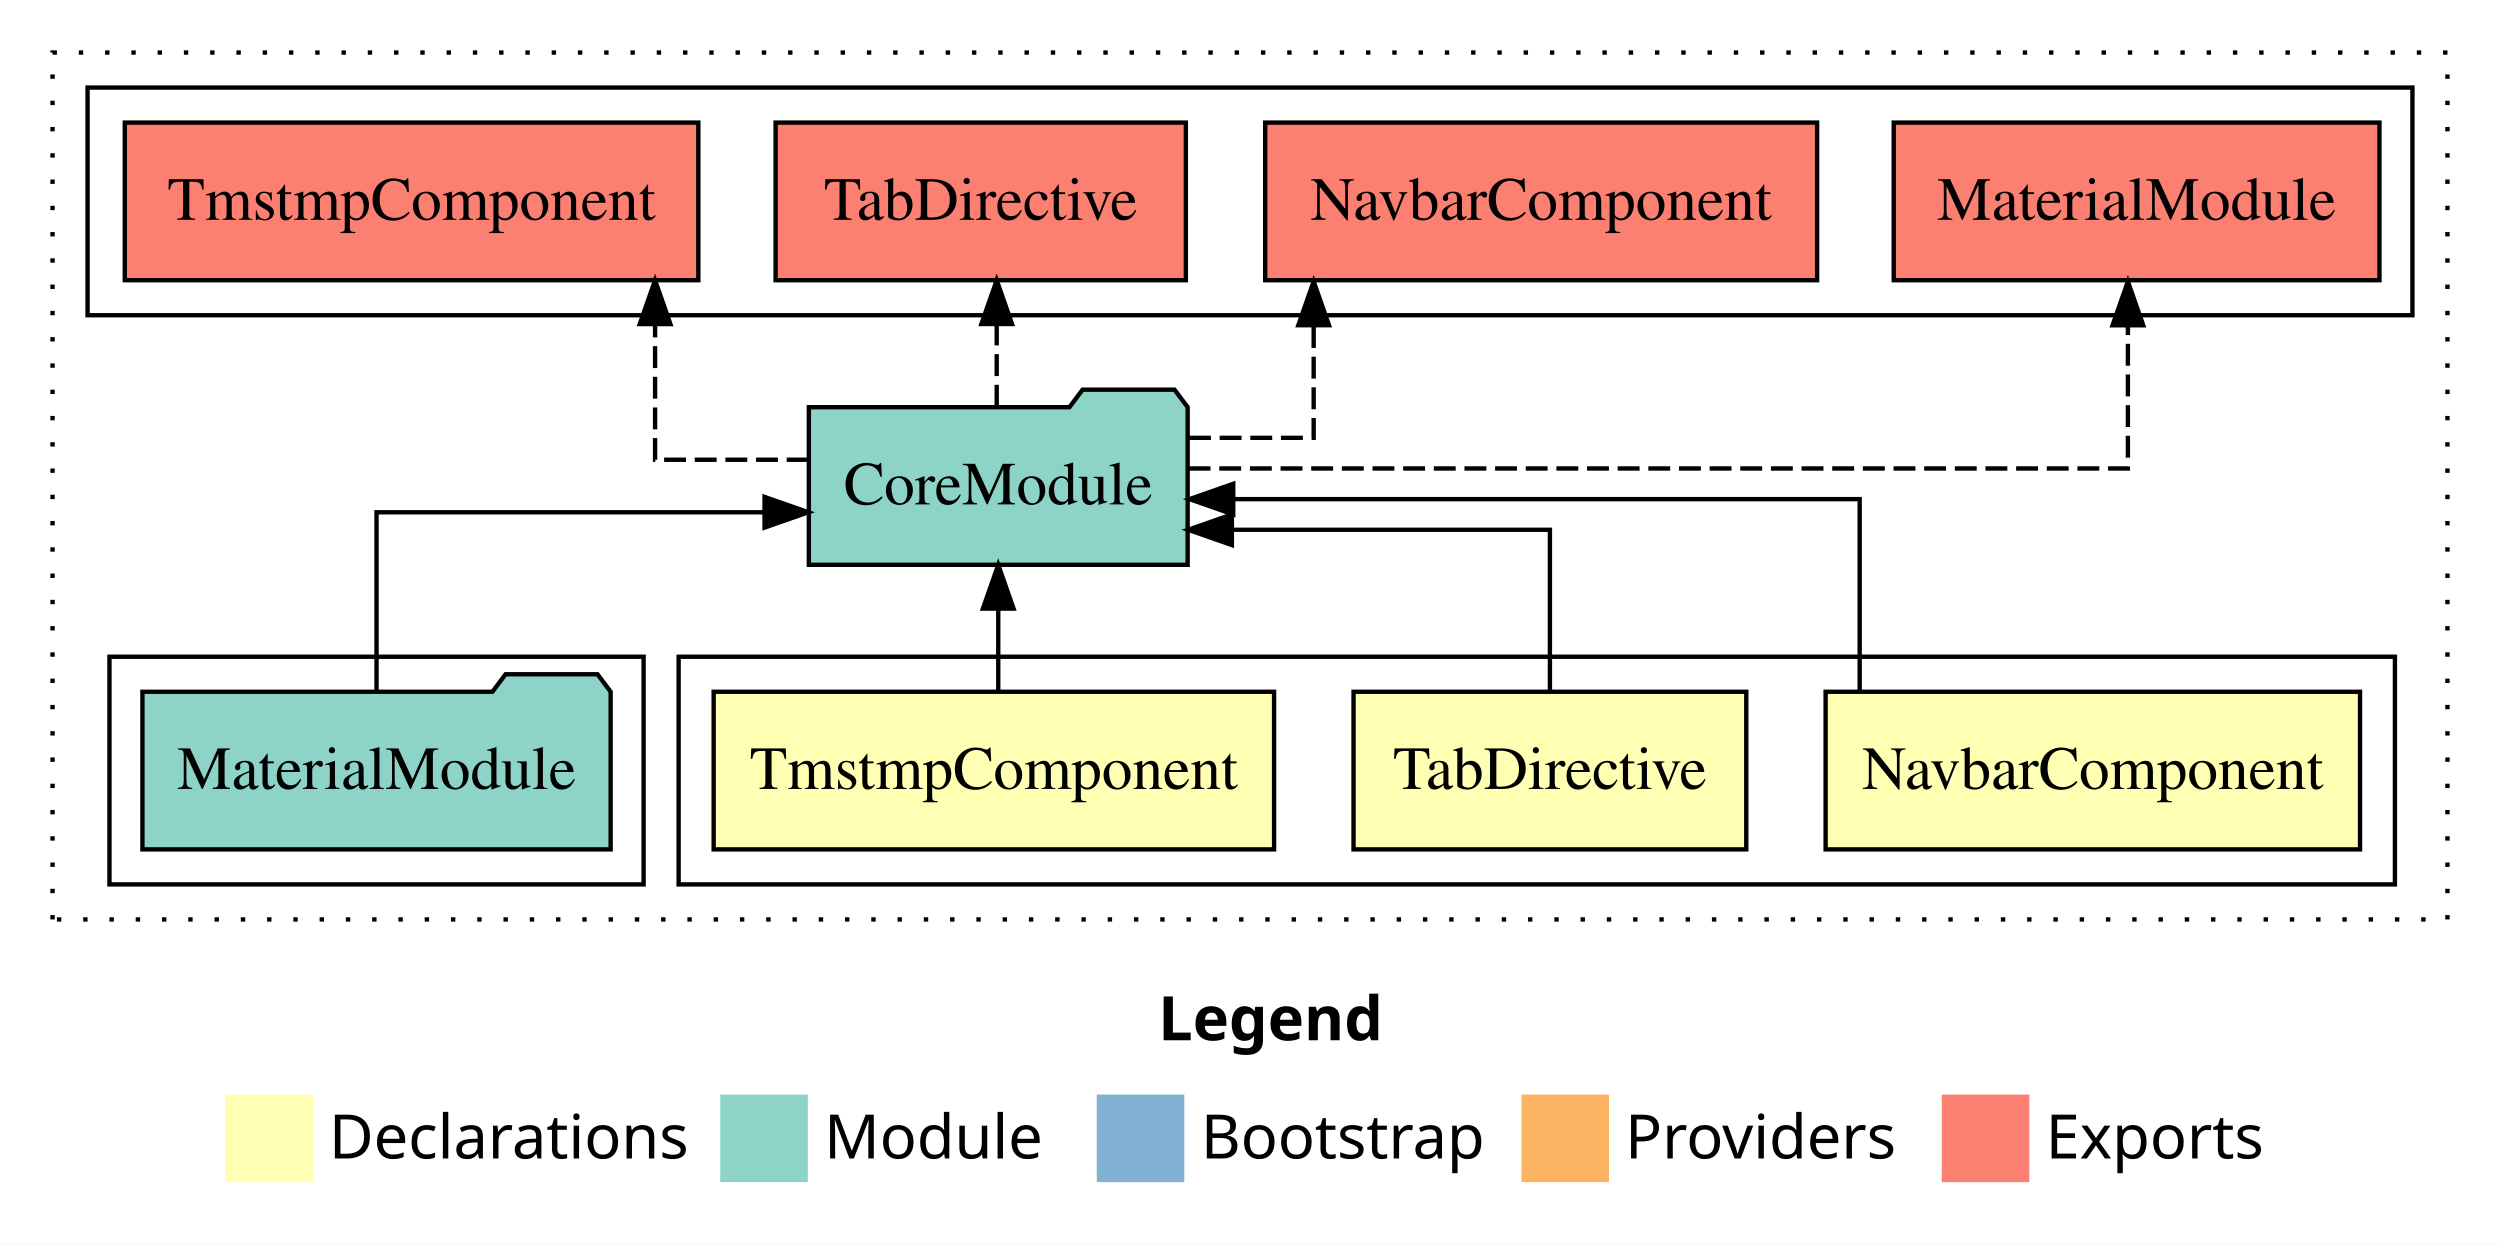
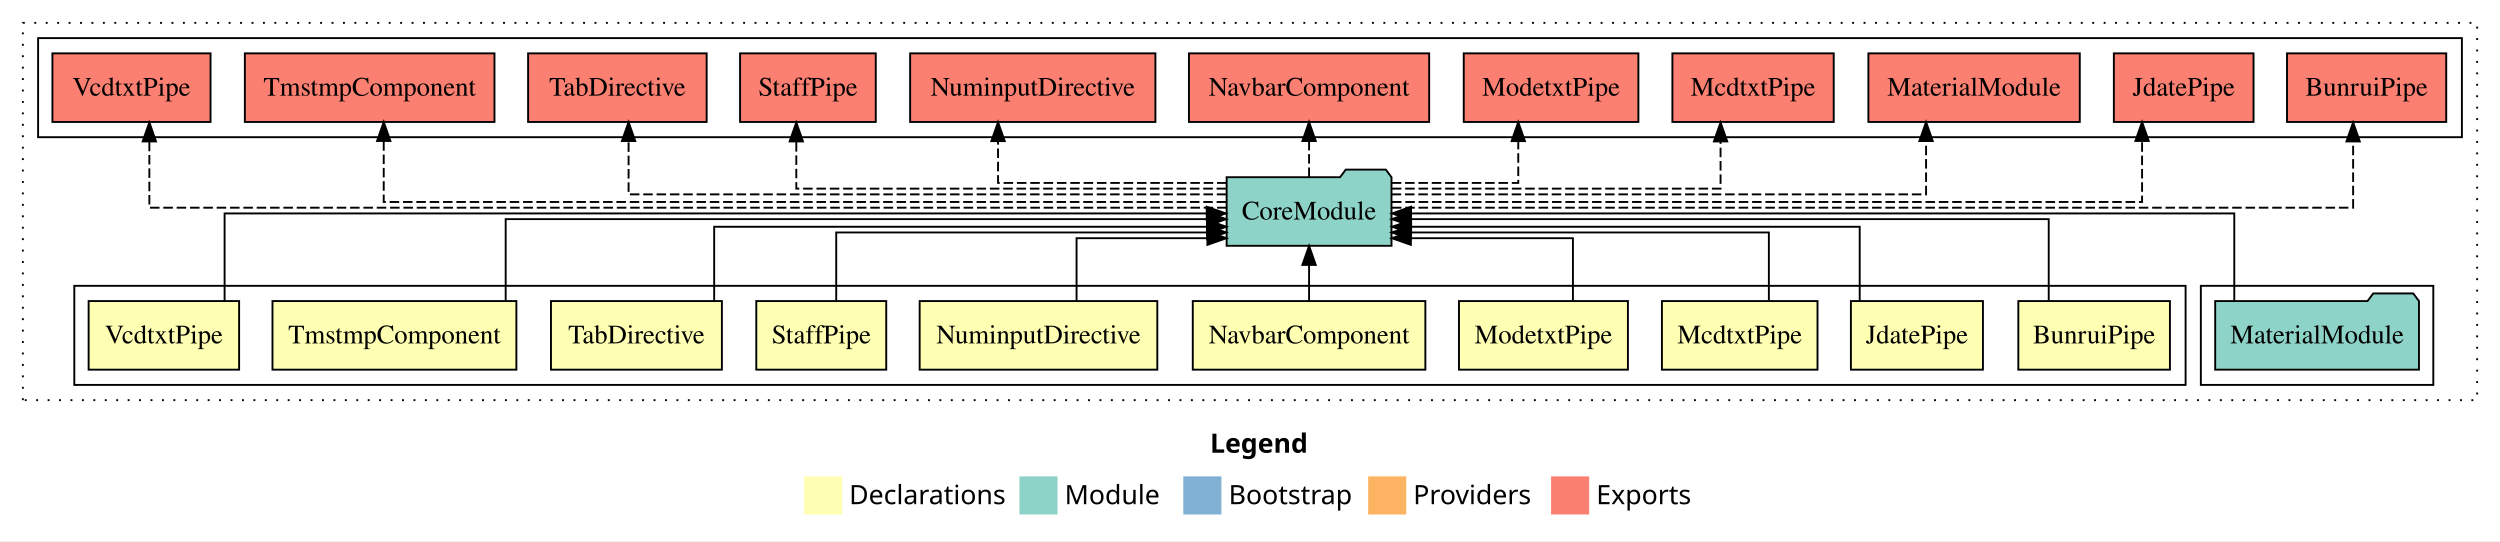
- <svg xmlns="http://www.w3.org/2000/svg" width="571pt" height="284pt" viewBox="0.00 0.00 571.00 284.00">
+ <svg xmlns="http://www.w3.org/2000/svg" width="1312pt" height="284pt" viewBox="0.00 0.00 1312.00 284.00">
  <g id="graph0" class="graph" transform="scale(1 1) rotate(0) translate(4 280)">
-     <polygon fill="white" stroke="transparent" points="-4,4 -4,-280 567,-280 567,4 -4,4" />
-     <text text-anchor="start" x="260.51" y="-42.4" font-family="sans-serif" font-weight="bold" font-size="14.00">Legend</text>
-     <polygon fill="#ffffb3" stroke="transparent" points="47.5,-10 47.5,-30 67.5,-30 67.5,-10 47.5,-10" />
-     <text text-anchor="start" x="71.13" y="-15.4" font-family="sans-serif" font-size="14.00">  Declarations</text>
-     <polygon fill="#8dd3c7" stroke="transparent" points="160.5,-10 160.5,-30 180.5,-30 180.5,-10 160.5,-10" />
-     <text text-anchor="start" x="184.23" y="-15.4" font-family="sans-serif" font-size="14.00">  Module</text>
-     <polygon fill="#80b1d3" stroke="transparent" points="246.5,-10 246.5,-30 266.5,-30 266.5,-10 246.5,-10" />
-     <text text-anchor="start" x="270.28" y="-15.4" font-family="sans-serif" font-size="14.00">  Bootstrap</text>
-     <polygon fill="#fdb462" stroke="transparent" points="343.5,-10 343.5,-30 363.5,-30 363.5,-10 343.5,-10" />
-     <text text-anchor="start" x="367.17" y="-15.4" font-family="sans-serif" font-size="14.00">  Providers</text>
-     <polygon fill="#fb8072" stroke="transparent" points="439.5,-10 439.5,-30 459.5,-30 459.5,-10 439.5,-10" />
-     <text text-anchor="start" x="463.23" y="-15.4" font-family="sans-serif" font-size="14.00">  Exports</text>
+     <polygon fill="white" stroke="transparent" points="-4,4 -4,-280 1308,-280 1308,4 -4,4" />
+     <text text-anchor="start" x="631.01" y="-42.4" font-family="sans-serif" font-weight="bold" font-size="14.00">Legend</text>
+     <polygon fill="#ffffb3" stroke="transparent" points="418,-10 418,-30 438,-30 438,-10 418,-10" />
+     <text text-anchor="start" x="441.63" y="-15.4" font-family="sans-serif" font-size="14.00">  Declarations</text>
+     <polygon fill="#8dd3c7" stroke="transparent" points="531,-10 531,-30 551,-30 551,-10 531,-10" />
+     <text text-anchor="start" x="554.73" y="-15.4" font-family="sans-serif" font-size="14.00">  Module</text>
+     <polygon fill="#80b1d3" stroke="transparent" points="617,-10 617,-30 637,-30 637,-10 617,-10" />
+     <text text-anchor="start" x="640.78" y="-15.4" font-family="sans-serif" font-size="14.00">  Bootstrap</text>
+     <polygon fill="#fdb462" stroke="transparent" points="714,-10 714,-30 734,-30 734,-10 714,-10" />
+     <text text-anchor="start" x="737.67" y="-15.4" font-family="sans-serif" font-size="14.00">  Providers</text>
+     <polygon fill="#fb8072" stroke="transparent" points="810,-10 810,-30 830,-30 830,-10 810,-10" />
+     <text text-anchor="start" x="833.73" y="-15.4" font-family="sans-serif" font-size="14.00">  Exports</text>
    <g id="clust1" class="cluster">
-       <polygon fill="none" stroke="black" stroke-dasharray="1,5" points="8,-70 8,-268 555,-268 555,-70 8,-70" />
+       <polygon fill="none" stroke="black" stroke-dasharray="1,5" points="8,-70 8,-268 1296,-268 1296,-70 8,-70" />
+     </g>
+     <g id="clust14" class="cluster">
+       <polygon fill="none" stroke="black" points="16,-208 16,-260 1288,-260 1288,-208 16,-208" />
+     </g>
+     <g id="clust13" class="cluster">
+       <polygon fill="none" stroke="black" points="1151,-78 1151,-130 1273,-130 1273,-78 1151,-78" />
    </g>
    <g id="clust2" class="cluster">
-       <polygon fill="none" stroke="black" points="151,-78 151,-130 543,-130 543,-78 151,-78" />
-     </g>
-     <g id="clust7" class="cluster">
-       <polygon fill="none" stroke="black" points="16,-208 16,-260 547,-260 547,-208 16,-208" />
-     </g>
-     <g id="clust6" class="cluster">
-       <polygon fill="none" stroke="black" points="21,-78 21,-130 143,-130 143,-78 21,-78" />
+       <polygon fill="none" stroke="black" points="35,-78 35,-130 1143,-130 1143,-78 35,-78" />
    </g>
    <g id="node1" class="node">
-       <polygon fill="#ffffb3" stroke="black" points="535.03,-122 412.97,-122 412.97,-86 535.03,-86 535.03,-122" />
-       <text text-anchor="middle" x="474" y="-99.8" font-family="Times,serif" font-size="14.00">NavbarComponent</text>
+       <polygon fill="#ffffb3" stroke="black" points="1134.78,-122 1055.22,-122 1055.22,-86 1134.78,-86 1134.78,-122" />
+       <text text-anchor="middle" x="1095" y="-99.8" font-family="Times,serif" font-size="14.00">BunruiPipe</text>
+     </g>
+     <g id="node11" class="node">
+       <polygon fill="#8dd3c7" stroke="black" points="726.26,-187 723.26,-191 702.26,-191 699.26,-187 639.74,-187 639.74,-151 726.26,-151 726.26,-187" />
+       <text text-anchor="middle" x="683" y="-164.8" font-family="Times,serif" font-size="14.00">CoreModule</text>
+     </g>
+     <g id="edge1" class="edge">
+       <path fill="none" stroke="black" d="M1071.17,-122.3C1071.17,-140.27 1071.17,-165 1071.17,-165 1071.17,-165 736.4,-165 736.4,-165" />
+       <polygon fill="black" stroke="black" points="736.4,-161.5 726.4,-165 736.4,-168.5 736.4,-161.5" />
+     </g>
+     <g id="node2" class="node">
+       <polygon fill="#ffffb3" stroke="black" points="1036.65,-122 967.35,-122 967.35,-86 1036.65,-86 1036.65,-122" />
+       <text text-anchor="middle" x="1002" y="-99.8" font-family="Times,serif" font-size="14.00">JdatePipe</text>
+     </g>
+     <g id="edge2" class="edge">
+       <path fill="none" stroke="black" d="M971.97,-122.04C971.97,-138.73 971.97,-161 971.97,-161 971.97,-161 736.57,-161 736.57,-161" />
+       <polygon fill="black" stroke="black" points="736.57,-157.5 726.57,-161 736.57,-164.5 736.57,-157.5" />
+     </g>
+     <g id="node3" class="node">
+       <polygon fill="#ffffb3" stroke="black" points="949.83,-122 868.17,-122 868.17,-86 949.83,-86 949.83,-122" />
+       <text text-anchor="middle" x="909" y="-99.8" font-family="Times,serif" font-size="14.00">McdtxtPipe</text>
+     </g>
+     <g id="edge3" class="edge">
+       <path fill="none" stroke="black" d="M924.3,-122.28C924.3,-137.95 924.3,-158 924.3,-158 924.3,-158 736.42,-158 736.42,-158" />
+       <polygon fill="black" stroke="black" points="736.42,-154.5 726.42,-158 736.42,-161.5 736.42,-154.5" />
    </g>
    <g id="node4" class="node">
-       <polygon fill="#8dd3c7" stroke="black" points="267.26,-187 264.26,-191 243.26,-191 240.26,-187 180.74,-187 180.74,-151 267.26,-151 267.26,-187" />
-       <text text-anchor="middle" x="224" y="-164.8" font-family="Times,serif" font-size="14.00">CoreModule</text>
-     </g>
-     <g id="edge1" class="edge">
-       <path fill="none" stroke="black" d="M420.75,-122.27C420.75,-140.56 420.75,-166 420.75,-166 420.75,-166 277.67,-166 277.67,-166" />
-       <polygon fill="black" stroke="black" points="277.67,-162.5 267.67,-166 277.67,-169.5 277.67,-162.5" />
-     </g>
-     <g id="node2" class="node">
-       <polygon fill="#ffffb3" stroke="black" points="394.85,-122 305.15,-122 305.15,-86 394.85,-86 394.85,-122" />
-       <text text-anchor="middle" x="350" y="-99.8" font-family="Times,serif" font-size="14.00">TabDirective</text>
-     </g>
-     <g id="edge2" class="edge">
-       <path fill="none" stroke="black" d="M350,-122.01C350,-138.05 350,-159 350,-159 350,-159 277.36,-159 277.36,-159" />
-       <polygon fill="black" stroke="black" points="277.36,-155.5 267.36,-159 277.36,-162.5 277.36,-155.5" />
-     </g>
-     <g id="node3" class="node">
-       <polygon fill="#ffffb3" stroke="black" points="287,-122 159,-122 159,-86 287,-86 287,-122" />
-       <text text-anchor="middle" x="223" y="-99.8" font-family="Times,serif" font-size="14.00">TmstmpComponent</text>
-     </g>
-     <g id="edge3" class="edge">
-       <path fill="none" stroke="black" d="M224,-122.11C224,-122.11 224,-140.99 224,-140.99" />
-       <polygon fill="black" stroke="black" points="220.5,-140.99 224,-150.99 227.5,-140.99 220.5,-140.99" />
+       <polygon fill="#ffffb3" stroke="black" points="850.33,-122 761.67,-122 761.67,-86 850.33,-86 850.33,-122" />
+       <text text-anchor="middle" x="806" y="-99.8" font-family="Times,serif" font-size="14.00">ModetxtPipe</text>
+     </g>
+     <g id="edge4" class="edge">
+       <path fill="none" stroke="black" d="M821.47,-122.12C821.47,-136.78 821.47,-155 821.47,-155 821.47,-155 736.43,-155 736.43,-155" />
+       <polygon fill="black" stroke="black" points="736.43,-151.5 726.43,-155 736.43,-158.5 736.43,-151.5" />
+     </g>
+     <g id="node5" class="node">
+       <polygon fill="#ffffb3" stroke="black" points="744.03,-122 621.97,-122 621.97,-86 744.03,-86 744.03,-122" />
+       <text text-anchor="middle" x="683" y="-99.8" font-family="Times,serif" font-size="14.00">NavbarComponent</text>
+     </g>
+     <g id="edge5" class="edge">
+       <path fill="none" stroke="black" d="M683,-122.11C683,-122.11 683,-140.99 683,-140.99" />
+       <polygon fill="black" stroke="black" points="679.5,-140.99 683,-150.99 686.5,-140.99 679.5,-140.99" />
    </g>
    <g id="node6" class="node">
-       <polygon fill="#fb8072" stroke="black" points="539.47,-252 428.53,-252 428.53,-216 539.47,-216 539.47,-252" />
-       <text text-anchor="middle" x="484" y="-229.8" font-family="Times,serif" font-size="14.00">MaterialModule </text>
-     </g>
-     <g id="edge5" class="edge">
-       <path fill="none" stroke="black" stroke-dasharray="5,2" d="M267.48,-173C341.01,-173 482.01,-173 482.01,-173 482.01,-173 482.01,-205.7 482.01,-205.7" />
-       <polygon fill="black" stroke="black" points="478.51,-205.7 482.01,-215.7 485.51,-205.7 478.51,-205.7" />
+       <polygon fill="#ffffb3" stroke="black" points="603.36,-122 478.64,-122 478.64,-86 603.36,-86 603.36,-122" />
+       <text text-anchor="middle" x="541" y="-99.8" font-family="Times,serif" font-size="14.00">NuminputDirective</text>
+     </g>
+     <g id="edge6" class="edge">
+       <path fill="none" stroke="black" d="M560.98,-122.12C560.98,-136.78 560.98,-155 560.98,-155 560.98,-155 629.64,-155 629.64,-155" />
+       <polygon fill="black" stroke="black" points="629.64,-158.5 639.64,-155 629.64,-151.5 629.64,-158.5" />
    </g>
    <g id="node7" class="node">
-       <polygon fill="#fb8072" stroke="black" points="411.03,-252 284.97,-252 284.97,-216 411.03,-216 411.03,-252" />
-       <text text-anchor="middle" x="348" y="-229.8" font-family="Times,serif" font-size="14.00">NavbarComponent </text>
-     </g>
-     <g id="edge6" class="edge">
-       <path fill="none" stroke="black" stroke-dasharray="5,2" d="M267.57,-180C282.74,-180 296.04,-180 296.04,-180 296.04,-180 296.04,-205.72 296.04,-205.72" />
-       <polygon fill="black" stroke="black" points="292.54,-205.72 296.04,-215.72 299.54,-205.72 292.54,-205.72" />
+       <polygon fill="#ffffb3" stroke="black" points="461.1,-122 392.9,-122 392.9,-86 461.1,-86 461.1,-122" />
+       <text text-anchor="middle" x="427" y="-99.8" font-family="Times,serif" font-size="14.00">StaffPipe</text>
+     </g>
+     <g id="edge7" class="edge">
+       <path fill="none" stroke="black" d="M434.85,-122.28C434.85,-137.95 434.85,-158 434.85,-158 434.85,-158 629.49,-158 629.49,-158" />
+       <polygon fill="black" stroke="black" points="629.49,-161.5 639.49,-158 629.49,-154.5 629.49,-161.5" />
    </g>
    <g id="node8" class="node">
-       <polygon fill="#fb8072" stroke="black" points="266.85,-252 173.15,-252 173.15,-216 266.85,-216 266.85,-252" />
-       <text text-anchor="middle" x="220" y="-229.8" font-family="Times,serif" font-size="14.00">TabDirective </text>
-     </g>
-     <g id="edge7" class="edge">
-       <path fill="none" stroke="black" stroke-dasharray="5,2" d="M223.65,-187.11C223.65,-187.11 223.65,-205.99 223.65,-205.99" />
-       <polygon fill="black" stroke="black" points="220.15,-205.99 223.65,-215.99 227.15,-205.99 220.15,-205.99" />
+       <polygon fill="#ffffb3" stroke="black" points="374.85,-122 285.15,-122 285.15,-86 374.85,-86 374.85,-122" />
+       <text text-anchor="middle" x="330" y="-99.8" font-family="Times,serif" font-size="14.00">TabDirective</text>
+     </g>
+     <g id="edge8" class="edge">
+       <path fill="none" stroke="black" d="M370.8,-122.04C370.8,-138.73 370.8,-161 370.8,-161 370.8,-161 629.59,-161 629.59,-161" />
+       <polygon fill="black" stroke="black" points="629.59,-164.5 639.59,-161 629.59,-157.5 629.59,-164.5" />
    </g>
    <g id="node9" class="node">
-       <polygon fill="#fb8072" stroke="black" points="155.5,-252 24.5,-252 24.5,-216 155.5,-216 155.5,-252" />
-       <text text-anchor="middle" x="90" y="-229.8" font-family="Times,serif" font-size="14.00">TmstmpComponent </text>
-     </g>
-     <g id="edge8" class="edge">
-       <path fill="none" stroke="black" stroke-dasharray="5,2" d="M180.68,-175C162.55,-175 145.62,-175 145.62,-175 145.62,-175 145.62,-205.98 145.62,-205.98" />
-       <polygon fill="black" stroke="black" points="142.12,-205.98 145.62,-215.98 149.12,-205.98 142.12,-205.98" />
-     </g>
-     <g id="node5" class="node">
-       <polygon fill="#8dd3c7" stroke="black" points="135.47,-122 132.47,-126 111.47,-126 108.47,-122 28.53,-122 28.53,-86 135.47,-86 135.47,-122" />
-       <text text-anchor="middle" x="82" y="-99.8" font-family="Times,serif" font-size="14.00">MaterialModule</text>
-     </g>
-     <g id="edge4" class="edge">
-       <path fill="none" stroke="black" d="M82,-122.02C82,-139.37 82,-163 82,-163 82,-163 170.62,-163 170.62,-163" />
-       <polygon fill="black" stroke="black" points="170.62,-166.5 180.62,-163 170.62,-159.5 170.62,-166.5" />
+       <polygon fill="#ffffb3" stroke="black" points="267,-122 139,-122 139,-86 267,-86 267,-122" />
+       <text text-anchor="middle" x="203" y="-99.8" font-family="Times,serif" font-size="14.00">TmstmpComponent</text>
+     </g>
+     <g id="edge9" class="edge">
+       <path fill="none" stroke="black" d="M261.38,-122.3C261.38,-140.27 261.38,-165 261.38,-165 261.38,-165 629.47,-165 629.47,-165" />
+       <polygon fill="black" stroke="black" points="629.47,-168.5 639.47,-165 629.47,-161.5 629.47,-168.5" />
+     </g>
+     <g id="node10" class="node">
+       <polygon fill="#ffffb3" stroke="black" points="121.49,-122 42.51,-122 42.51,-86 121.49,-86 121.49,-122" />
+       <text text-anchor="middle" x="82" y="-99.8" font-family="Times,serif" font-size="14.00">VcdtxtPipe</text>
+     </g>
+     <g id="edge10" class="edge">
+       <path fill="none" stroke="black" d="M113.87,-122.17C113.87,-141.09 113.87,-168 113.87,-168 113.87,-168 629.29,-168 629.29,-168" />
+       <polygon fill="black" stroke="black" points="629.29,-171.5 639.29,-168 629.29,-164.5 629.29,-171.5" />
+     </g>
+     <g id="node13" class="node">
+       <polygon fill="#fb8072" stroke="black" points="1279.78,-252 1196.22,-252 1196.22,-216 1279.78,-216 1279.78,-252" />
+       <text text-anchor="middle" x="1238" y="-229.8" font-family="Times,serif" font-size="14.00">BunruiPipe </text>
+     </g>
+     <g id="edge12" class="edge">
+       <path fill="none" stroke="black" stroke-dasharray="5,2" d="M726.45,-171C856.05,-171 1230.92,-171 1230.92,-171 1230.92,-171 1230.92,-205.78 1230.92,-205.78" />
+       <polygon fill="black" stroke="black" points="1227.42,-205.78 1230.92,-215.78 1234.42,-205.78 1227.42,-205.78" />
+     </g>
+     <g id="node14" class="node">
+       <polygon fill="#fb8072" stroke="black" points="1178.65,-252 1105.35,-252 1105.35,-216 1178.65,-216 1178.65,-252" />
+       <text text-anchor="middle" x="1142" y="-229.8" font-family="Times,serif" font-size="14.00">JdatePipe </text>
+     </g>
+     <g id="edge13" class="edge">
+       <path fill="none" stroke="black" stroke-dasharray="5,2" d="M726.51,-174C837.09,-174 1120.16,-174 1120.16,-174 1120.16,-174 1120.16,-206 1120.16,-206" />
+       <polygon fill="black" stroke="black" points="1116.66,-206 1120.16,-216 1123.66,-206 1116.66,-206" />
+     </g>
+     <g id="node15" class="node">
+       <polygon fill="#fb8072" stroke="black" points="1087.47,-252 976.53,-252 976.53,-216 1087.47,-216 1087.47,-252" />
+       <text text-anchor="middle" x="1032" y="-229.8" font-family="Times,serif" font-size="14.00">MaterialModule </text>
+     </g>
+     <g id="edge14" class="edge">
+       <path fill="none" stroke="black" stroke-dasharray="5,2" d="M726.33,-178C814.56,-178 1006.8,-178 1006.8,-178 1006.8,-178 1006.8,-205.97 1006.8,-205.97" />
+       <polygon fill="black" stroke="black" points="1003.3,-205.97 1006.8,-215.97 1010.3,-205.97 1003.3,-205.97" />
+     </g>
+     <g id="node16" class="node">
+       <polygon fill="#fb8072" stroke="black" points="958.33,-252 873.67,-252 873.67,-216 958.33,-216 958.33,-252" />
+       <text text-anchor="middle" x="916" y="-229.8" font-family="Times,serif" font-size="14.00">McdtxtPipe </text>
+     </g>
+     <g id="edge15" class="edge">
+       <path fill="none" stroke="black" stroke-dasharray="5,2" d="M726.44,-181C789.5,-181 898.95,-181 898.95,-181 898.95,-181 898.95,-205.76 898.95,-205.76" />
+       <polygon fill="black" stroke="black" points="895.45,-205.76 898.95,-215.76 902.45,-205.76 895.45,-205.76" />
+     </g>
+     <g id="node17" class="node">
+       <polygon fill="#fb8072" stroke="black" points="855.83,-252 764.17,-252 764.17,-216 855.83,-216 855.83,-252" />
+       <text text-anchor="middle" x="810" y="-229.8" font-family="Times,serif" font-size="14.00">ModetxtPipe </text>
+     </g>
+     <g id="edge16" class="edge">
+       <path fill="none" stroke="black" stroke-dasharray="5,2" d="M726.39,-184C757.07,-184 792.78,-184 792.78,-184 792.78,-184 792.78,-205.95 792.78,-205.95" />
+       <polygon fill="black" stroke="black" points="789.28,-205.95 792.78,-215.95 796.28,-205.95 789.28,-205.95" />
+     </g>
+     <g id="node18" class="node">
+       <polygon fill="#fb8072" stroke="black" points="746.03,-252 619.97,-252 619.97,-216 746.03,-216 746.03,-252" />
+       <text text-anchor="middle" x="683" y="-229.8" font-family="Times,serif" font-size="14.00">NavbarComponent </text>
+     </g>
+     <g id="edge17" class="edge">
+       <path fill="none" stroke="black" stroke-dasharray="5,2" d="M683,-187.11C683,-187.11 683,-205.99 683,-205.99" />
+       <polygon fill="black" stroke="black" points="679.5,-205.99 683,-215.99 686.5,-205.99 679.5,-205.99" />
+     </g>
+     <g id="node19" class="node">
+       <polygon fill="#fb8072" stroke="black" points="602.36,-252 473.64,-252 473.64,-216 602.36,-216 602.36,-252" />
+       <text text-anchor="middle" x="538" y="-229.8" font-family="Times,serif" font-size="14.00">NuminputDirective </text>
+     </g>
+     <g id="edge18" class="edge">
+       <path fill="none" stroke="black" stroke-dasharray="5,2" d="M639.69,-184C591.33,-184 519.77,-184 519.77,-184 519.77,-184 519.77,-205.95 519.77,-205.95" />
+       <polygon fill="black" stroke="black" points="516.27,-205.95 519.77,-215.95 523.27,-205.95 516.27,-205.95" />
+     </g>
+     <g id="node20" class="node">
+       <polygon fill="#fb8072" stroke="black" points="455.6,-252 384.4,-252 384.4,-216 455.6,-216 455.6,-252" />
+       <text text-anchor="middle" x="420" y="-229.8" font-family="Times,serif" font-size="14.00">StaffPipe </text>
+     </g>
+     <g id="edge19" class="edge">
+       <path fill="none" stroke="black" stroke-dasharray="5,2" d="M639.47,-181C563.3,-181 413.9,-181 413.9,-181 413.9,-181 413.9,-205.76 413.9,-205.76" />
+       <polygon fill="black" stroke="black" points="410.4,-205.76 413.9,-215.76 417.4,-205.76 410.4,-205.76" />
+     </g>
+     <g id="node21" class="node">
+       <polygon fill="#fb8072" stroke="black" points="366.85,-252 273.15,-252 273.15,-216 366.85,-216 366.85,-252" />
+       <text text-anchor="middle" x="320" y="-229.8" font-family="Times,serif" font-size="14.00">TabDirective </text>
+     </g>
+     <g id="edge20" class="edge">
+       <path fill="none" stroke="black" stroke-dasharray="5,2" d="M639.57,-178C544.39,-178 325.88,-178 325.88,-178 325.88,-178 325.88,-205.97 325.88,-205.97" />
+       <polygon fill="black" stroke="black" points="322.38,-205.97 325.88,-215.97 329.38,-205.97 322.38,-205.97" />
+     </g>
+     <g id="node22" class="node">
+       <polygon fill="#fb8072" stroke="black" points="255.5,-252 124.5,-252 124.5,-216 255.5,-216 255.5,-252" />
+       <text text-anchor="middle" x="190" y="-229.8" font-family="Times,serif" font-size="14.00">TmstmpComponent </text>
+     </g>
+     <g id="edge21" class="edge">
+       <path fill="none" stroke="black" stroke-dasharray="5,2" d="M639.48,-174C520.28,-174 197.38,-174 197.38,-174 197.38,-174 197.38,-206 197.38,-206" />
+       <polygon fill="black" stroke="black" points="193.88,-206 197.38,-216 200.88,-206 193.88,-206" />
+     </g>
+     <g id="node23" class="node">
+       <polygon fill="#fb8072" stroke="black" points="106.49,-252 23.51,-252 23.51,-216 106.49,-216 106.49,-252" />
+       <text text-anchor="middle" x="65" y="-229.8" font-family="Times,serif" font-size="14.00">VcdtxtPipe </text>
+     </g>
+     <g id="edge22" class="edge">
+       <path fill="none" stroke="black" stroke-dasharray="5,2" d="M639.72,-171C500.67,-171 74.38,-171 74.38,-171 74.38,-171 74.38,-205.78 74.38,-205.78" />
+       <polygon fill="black" stroke="black" points="70.88,-205.78 74.38,-215.78 77.88,-205.78 70.88,-205.78" />
+     </g>
+     <g id="node12" class="node">
+       <polygon fill="#8dd3c7" stroke="black" points="1265.47,-122 1262.47,-126 1241.47,-126 1238.47,-122 1158.53,-122 1158.53,-86 1265.47,-86 1265.47,-122" />
+       <text text-anchor="middle" x="1212" y="-99.8" font-family="Times,serif" font-size="14.00">MaterialModule</text>
+     </g>
+     <g id="edge11" class="edge">
+       <path fill="none" stroke="black" d="M1168.55,-122.17C1168.55,-141.09 1168.55,-168 1168.55,-168 1168.55,-168 736.52,-168 736.52,-168" />
+       <polygon fill="black" stroke="black" points="736.52,-164.5 726.52,-168 736.52,-171.5 736.52,-164.5" />
    </g>
  </g>
</svg>
